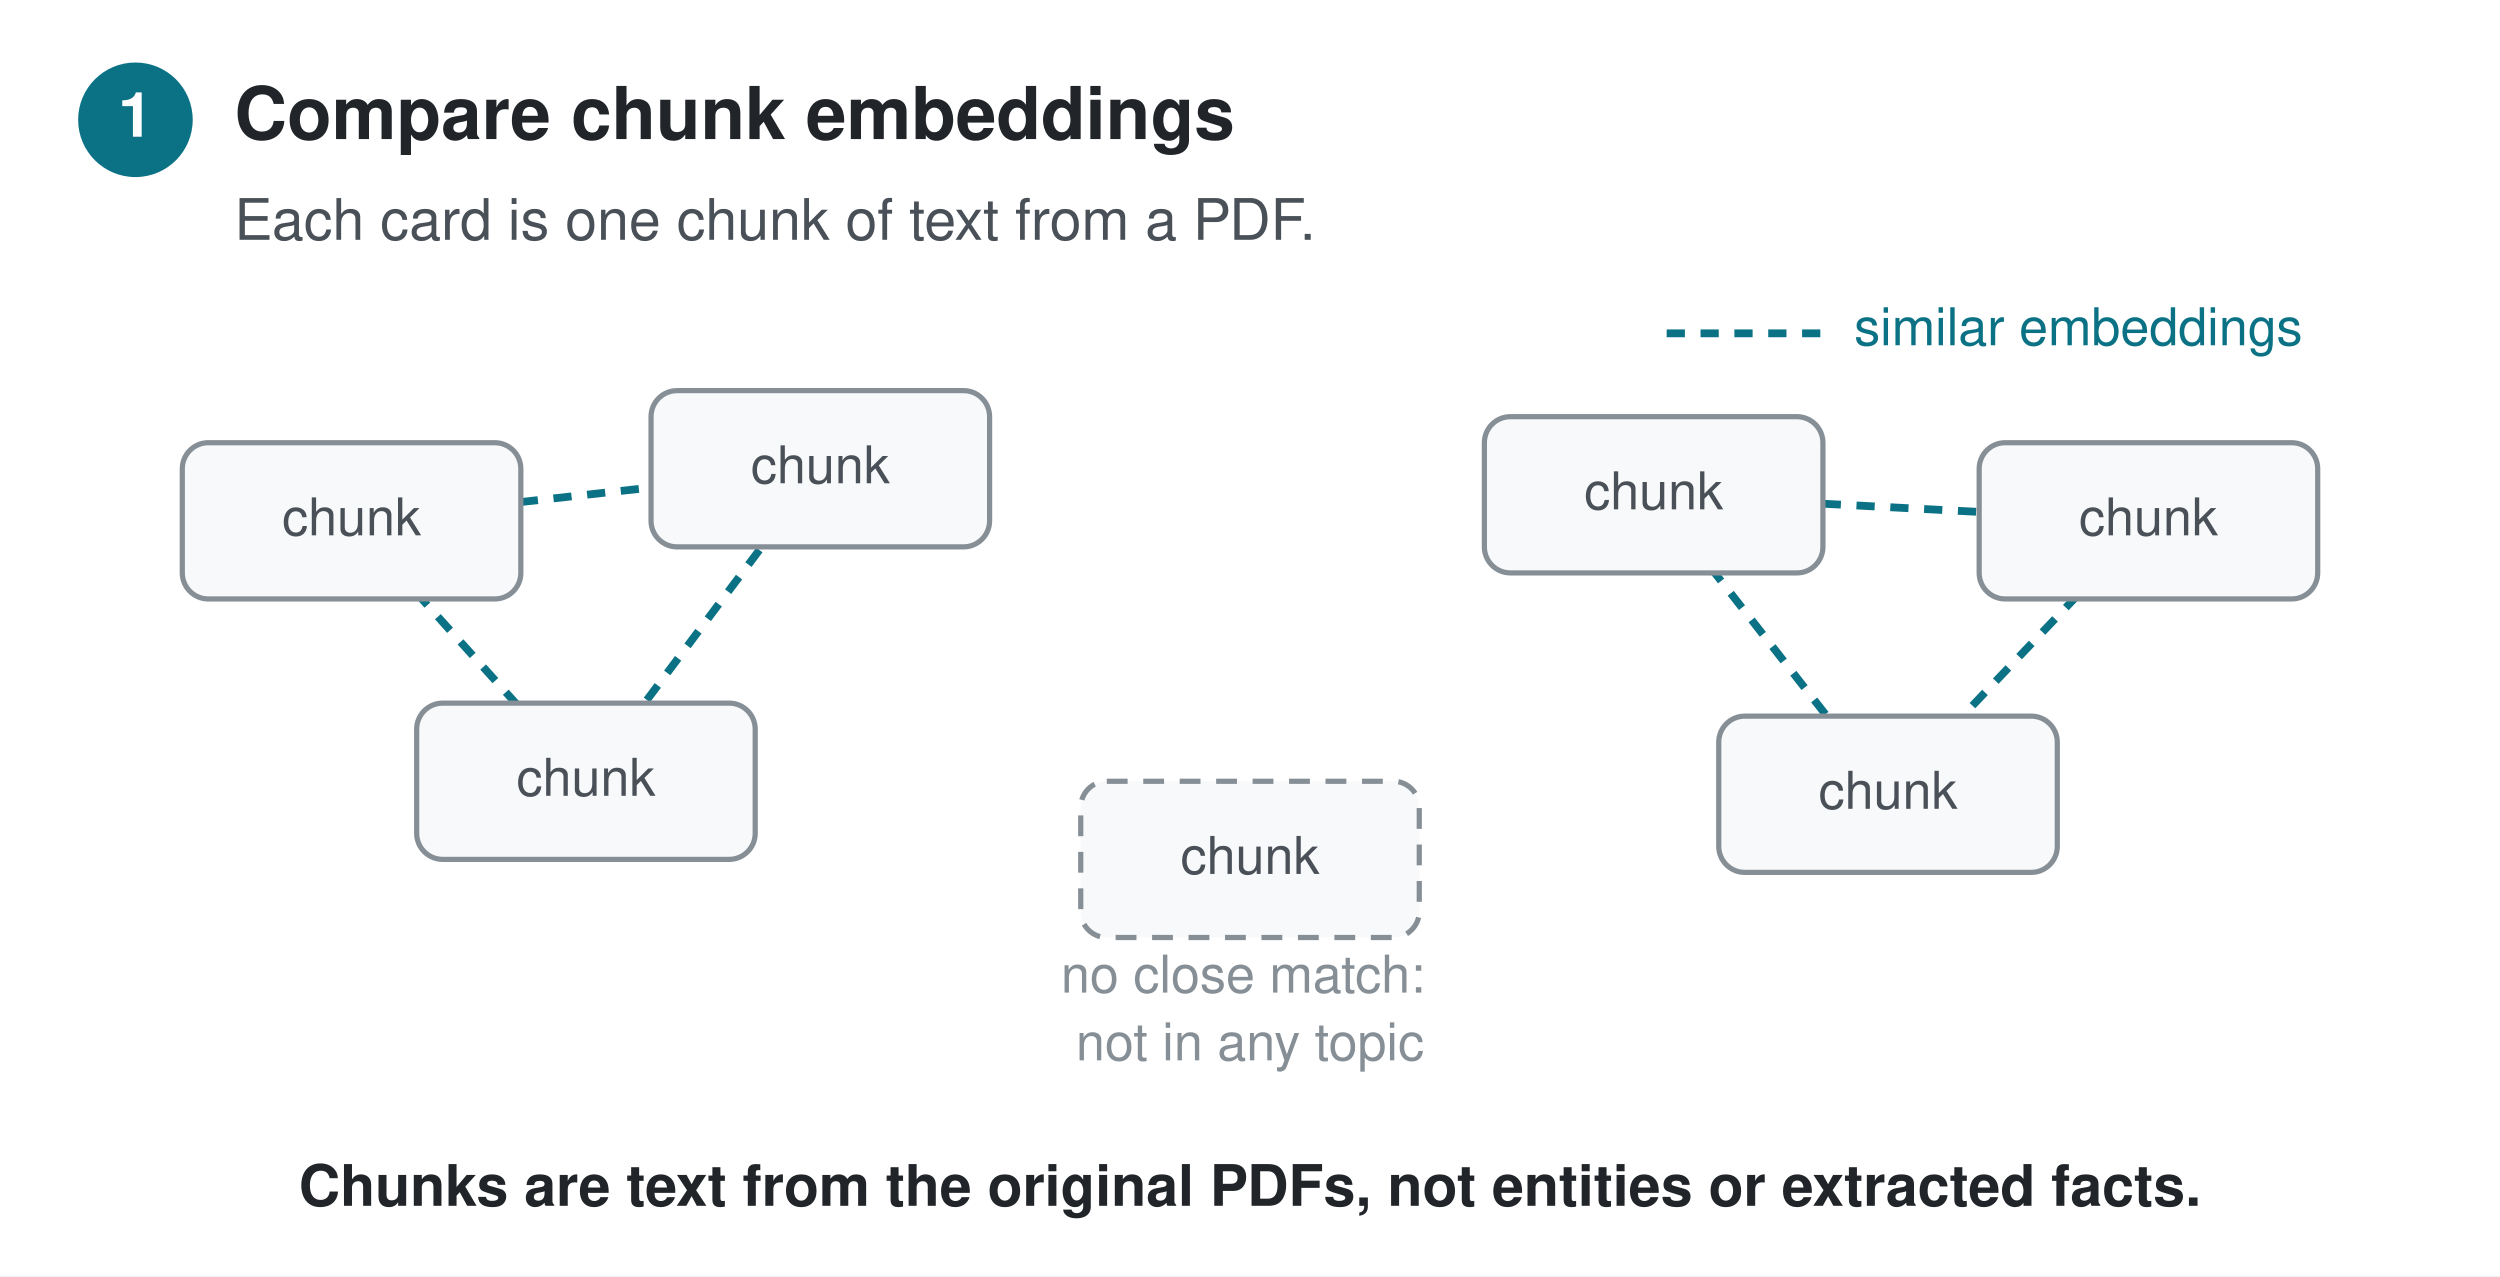
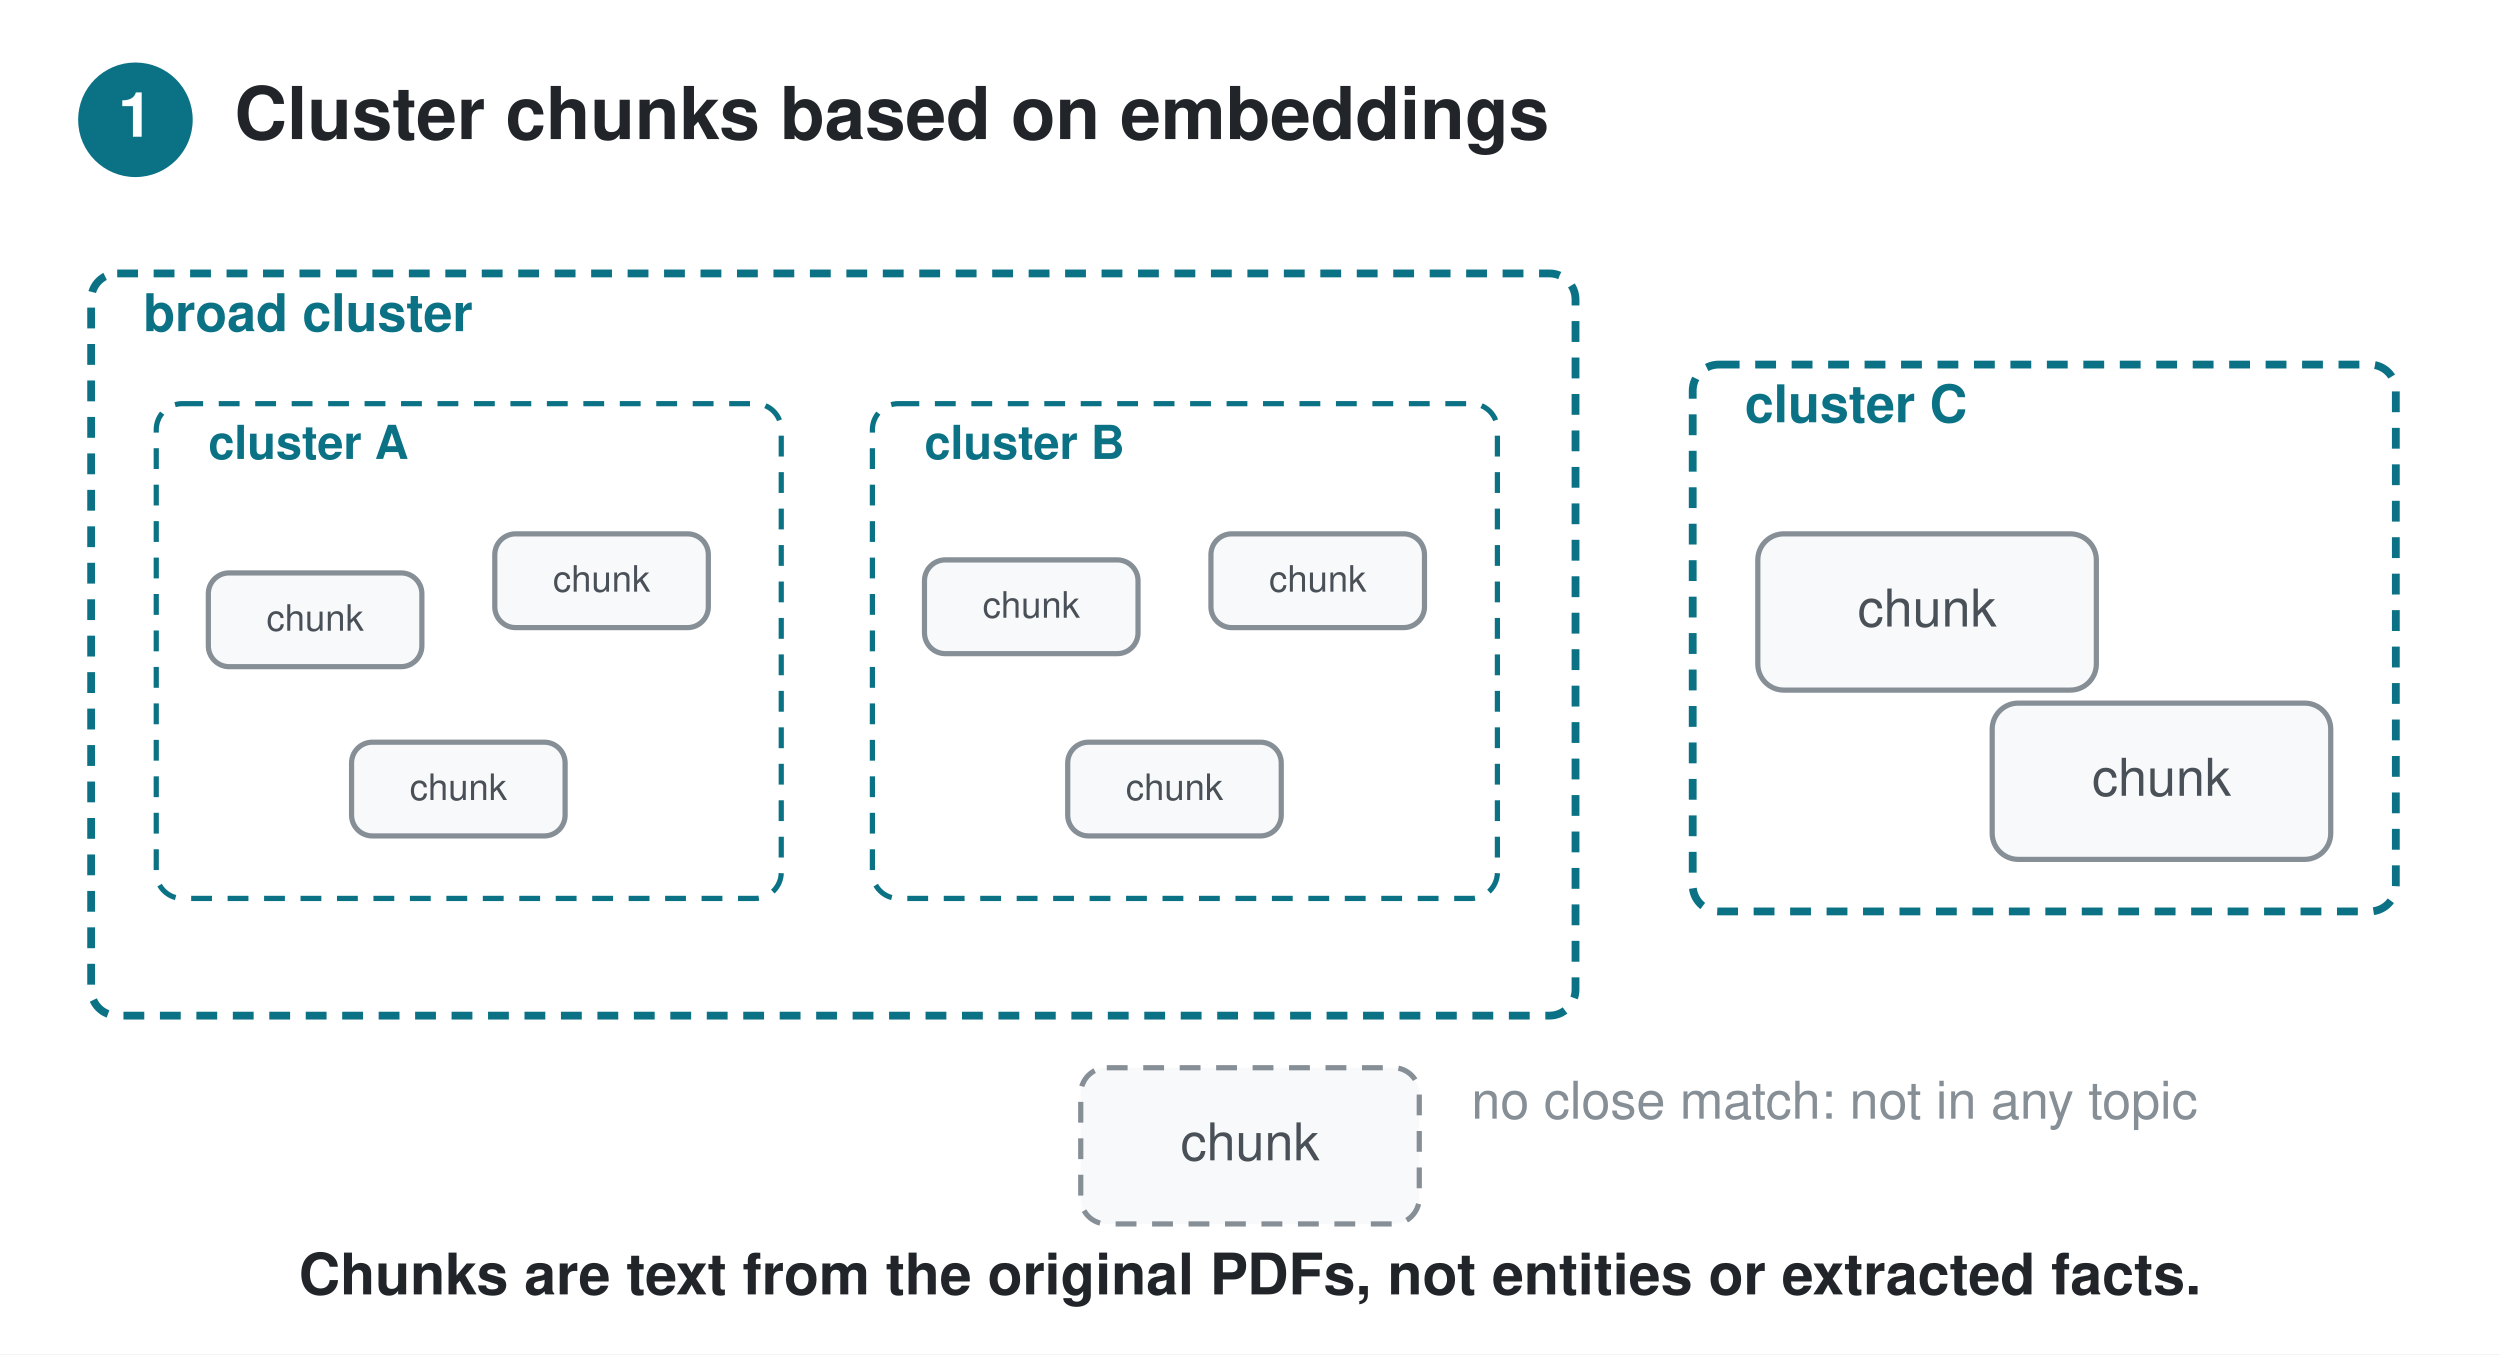
- <svg xmlns="http://www.w3.org/2000/svg" viewBox="0 0 960 490" width="960" height="490" font-family="Segoe UI, Helvetica, Arial, sans-serif" role="img">
+ <svg xmlns="http://www.w3.org/2000/svg" viewBox="0 0 960 520" width="960" height="520" font-family="Segoe UI, Helvetica, Arial, sans-serif" role="img">
  <defs>
    <marker id="arrow" viewBox="0 0 10 10" refX="9" refY="5" markerWidth="8" markerHeight="8" orient="auto-start-reverse">
      <path d="M 0 0 L 10 5 L 0 10 z" fill="#495057" />
    </marker>
  </defs>
-   <rect width="960" height="490" fill="#ffffff" />
+   <rect width="960" height="520" fill="#ffffff" />
  <circle cx="52" cy="46" r="22" fill="#0b7285" stroke="none" stroke-width="2" />
  <text x="52" y="47" font-size="24" font-weight="700" fill="#ffffff" text-anchor="middle" dominant-baseline="central">
    <tspan x="52" dy="0">1</tspan>
  </text>
  <text x="90" y="47" font-size="28" font-weight="600" fill="#212529" text-anchor="start" dominant-baseline="central">
-     <tspan x="90" dy="0">Compare chunk embeddings</tspan>
+     <tspan x="90" dy="0">Cluster chunks based on embeddings</tspan>
  </text>
-   <text x="90" y="82" font-size="22" font-weight="normal" fill="#495057" text-anchor="start" dominant-baseline="hanging">
-     <tspan x="90" dy="0">Each card is one chunk of text from a PDF.</tspan>
+   <rect x="35" y="105" width="570" height="285" rx="10" fill="#ffffff" stroke="#0b7285" stroke-width="3" stroke-dasharray="8 6" />
+   <text x="55" y="118" font-size="20" font-weight="600" fill="#0b7285" text-anchor="start" dominant-baseline="hanging">
+     <tspan x="55" dy="0">broad cluster</tspan>
  </text>
-   <path d="M 640 128 L 700 128" fill="none" stroke="#0b7285" stroke-width="3" stroke-dasharray="7 6" />
-   <text x="712" y="128" font-size="20" font-weight="normal" fill="#0b7285" text-anchor="start" dominant-baseline="central">
-     <tspan x="712" dy="0">similar embeddings</tspan>
+   <rect x="60" y="155" width="240" height="190" rx="10" fill="#ffffff" stroke="#0b7285" stroke-width="2" stroke-dasharray="8 6" />
+   <text x="80" y="168" font-size="18" font-weight="600" fill="#0b7285" text-anchor="start" dominant-baseline="hanging">
+     <tspan x="80" dy="0">cluster A</tspan>
  </text>
-   <path d="M 135 200 L 315 180" fill="none" stroke="#0b7285" stroke-width="3" stroke-dasharray="7 6" />
-   <path d="M 315 180 L 225 300" fill="none" stroke="#0b7285" stroke-width="3" stroke-dasharray="7 6" />
-   <path d="M 225 300 L 135 200" fill="none" stroke="#0b7285" stroke-width="3" stroke-dasharray="7 6" />
-   <path d="M 635 190 L 825 200" fill="none" stroke="#0b7285" stroke-width="3" stroke-dasharray="7 6" />
-   <path d="M 825 200 L 725 305" fill="none" stroke="#0b7285" stroke-width="3" stroke-dasharray="7 6" />
-   <path d="M 725 305 L 635 190" fill="none" stroke="#0b7285" stroke-width="3" stroke-dasharray="7 6" />
-   <rect x="70" y="170" width="130" height="60" rx="10" fill="#f8f9fa" stroke="#868e96" stroke-width="2" />
-   <text x="135" y="201" font-size="20" font-weight="normal" fill="#495057" text-anchor="middle" dominant-baseline="central">
-     <tspan x="135" dy="0">chunk</tspan>
+   <rect x="335" y="155" width="240" height="190" rx="10" fill="#ffffff" stroke="#0b7285" stroke-width="2" stroke-dasharray="8 6" />
+   <text x="355" y="168" font-size="18" font-weight="600" fill="#0b7285" text-anchor="start" dominant-baseline="hanging">
+     <tspan x="355" dy="0">cluster B</tspan>
  </text>
-   <rect x="250" y="150" width="130" height="60" rx="10" fill="#f8f9fa" stroke="#868e96" stroke-width="2" />
-   <text x="315" y="181" font-size="20" font-weight="normal" fill="#495057" text-anchor="middle" dominant-baseline="central">
-     <tspan x="315" dy="0">chunk</tspan>
+   <rect x="80" y="220" width="82" height="36" rx="8" fill="#f8f9fa" stroke="#868e96" stroke-width="2" />
+   <text x="121" y="239" font-size="14" font-weight="normal" fill="#495057" text-anchor="middle" dominant-baseline="central">
+     <tspan x="121" dy="0">chunk</tspan>
  </text>
-   <rect x="160" y="270" width="130" height="60" rx="10" fill="#f8f9fa" stroke="#868e96" stroke-width="2" />
-   <text x="225" y="301" font-size="20" font-weight="normal" fill="#495057" text-anchor="middle" dominant-baseline="central">
-     <tspan x="225" dy="0">chunk</tspan>
+   <rect x="190" y="205" width="82" height="36" rx="8" fill="#f8f9fa" stroke="#868e96" stroke-width="2" />
+   <text x="231" y="224" font-size="14" font-weight="normal" fill="#495057" text-anchor="middle" dominant-baseline="central">
+     <tspan x="231" dy="0">chunk</tspan>
  </text>
-   <rect x="570" y="160" width="130" height="60" rx="10" fill="#f8f9fa" stroke="#868e96" stroke-width="2" />
-   <text x="635" y="191" font-size="20" font-weight="normal" fill="#495057" text-anchor="middle" dominant-baseline="central">
-     <tspan x="635" dy="0">chunk</tspan>
+   <rect x="135" y="285" width="82" height="36" rx="8" fill="#f8f9fa" stroke="#868e96" stroke-width="2" />
+   <text x="176" y="304" font-size="14" font-weight="normal" fill="#495057" text-anchor="middle" dominant-baseline="central">
+     <tspan x="176" dy="0">chunk</tspan>
  </text>
-   <rect x="760" y="170" width="130" height="60" rx="10" fill="#f8f9fa" stroke="#868e96" stroke-width="2" />
-   <text x="825" y="201" font-size="20" font-weight="normal" fill="#495057" text-anchor="middle" dominant-baseline="central">
-     <tspan x="825" dy="0">chunk</tspan>
+   <rect x="355" y="215" width="82" height="36" rx="8" fill="#f8f9fa" stroke="#868e96" stroke-width="2" />
+   <text x="396" y="234" font-size="14" font-weight="normal" fill="#495057" text-anchor="middle" dominant-baseline="central">
+     <tspan x="396" dy="0">chunk</tspan>
  </text>
-   <rect x="660" y="275" width="130" height="60" rx="10" fill="#f8f9fa" stroke="#868e96" stroke-width="2" />
-   <text x="725" y="306" font-size="20" font-weight="normal" fill="#495057" text-anchor="middle" dominant-baseline="central">
-     <tspan x="725" dy="0">chunk</tspan>
+   <rect x="465" y="205" width="82" height="36" rx="8" fill="#f8f9fa" stroke="#868e96" stroke-width="2" />
+   <text x="506" y="224" font-size="14" font-weight="normal" fill="#495057" text-anchor="middle" dominant-baseline="central">
+     <tspan x="506" dy="0">chunk</tspan>
  </text>
-   <rect x="415" y="300" width="130" height="60" rx="10" fill="#f8f9fa" stroke="#868e96" stroke-width="2" stroke-dasharray="8 6" />
-   <text x="480" y="331" font-size="20" font-weight="normal" fill="#495057" text-anchor="middle" dominant-baseline="central">
+   <rect x="410" y="285" width="82" height="36" rx="8" fill="#f8f9fa" stroke="#868e96" stroke-width="2" />
+   <text x="451" y="304" font-size="14" font-weight="normal" fill="#495057" text-anchor="middle" dominant-baseline="central">
+     <tspan x="451" dy="0">chunk</tspan>
+   </text>
+   <rect x="650" y="140" width="270" height="210" rx="10" fill="#ffffff" stroke="#0b7285" stroke-width="3" stroke-dasharray="8 6" />
+   <text x="670" y="153" font-size="20" font-weight="600" fill="#0b7285" text-anchor="start" dominant-baseline="hanging">
+     <tspan x="670" dy="0">cluster C</tspan>
+   </text>
+   <rect x="675" y="205" width="130" height="60" rx="10" fill="#f8f9fa" stroke="#868e96" stroke-width="2" />
+   <text x="740" y="236" font-size="20" font-weight="normal" fill="#495057" text-anchor="middle" dominant-baseline="central">
+     <tspan x="740" dy="0">chunk</tspan>
+   </text>
+   <rect x="765" y="270" width="130" height="60" rx="10" fill="#f8f9fa" stroke="#868e96" stroke-width="2" />
+   <text x="830" y="301" font-size="20" font-weight="normal" fill="#495057" text-anchor="middle" dominant-baseline="central">
+     <tspan x="830" dy="0">chunk</tspan>
+   </text>
+   <rect x="415" y="410" width="130" height="60" rx="10" fill="#f8f9fa" stroke="#868e96" stroke-width="2" stroke-dasharray="8 6" />
+   <text x="480" y="441" font-size="20" font-weight="normal" fill="#495057" text-anchor="middle" dominant-baseline="central">
    <tspan x="480" dy="0">chunk</tspan>
  </text>
-   <text x="480" y="372" font-size="20" font-weight="normal" fill="#868e96" text-anchor="middle" dominant-baseline="hanging">
-     <tspan x="480" dy="0">no close match:</tspan>
-     <tspan x="480" dy="26.0">not in any topic</tspan>
+   <text x="565" y="425" font-size="20" font-weight="normal" fill="#868e96" text-anchor="start" dominant-baseline="central">
+     <tspan x="565" dy="0">no close match: not in any topic</tspan>
  </text>
-   <text x="480.0" y="458" font-size="22" font-weight="600" fill="#212529" text-anchor="middle" dominant-baseline="central">
+   <text x="480.0" y="492" font-size="22" font-weight="600" fill="#212529" text-anchor="middle" dominant-baseline="central">
    <tspan x="480.0" dy="0">Chunks are text from the original PDFs, not entities or extracted facts.</tspan>
  </text>
</svg>
